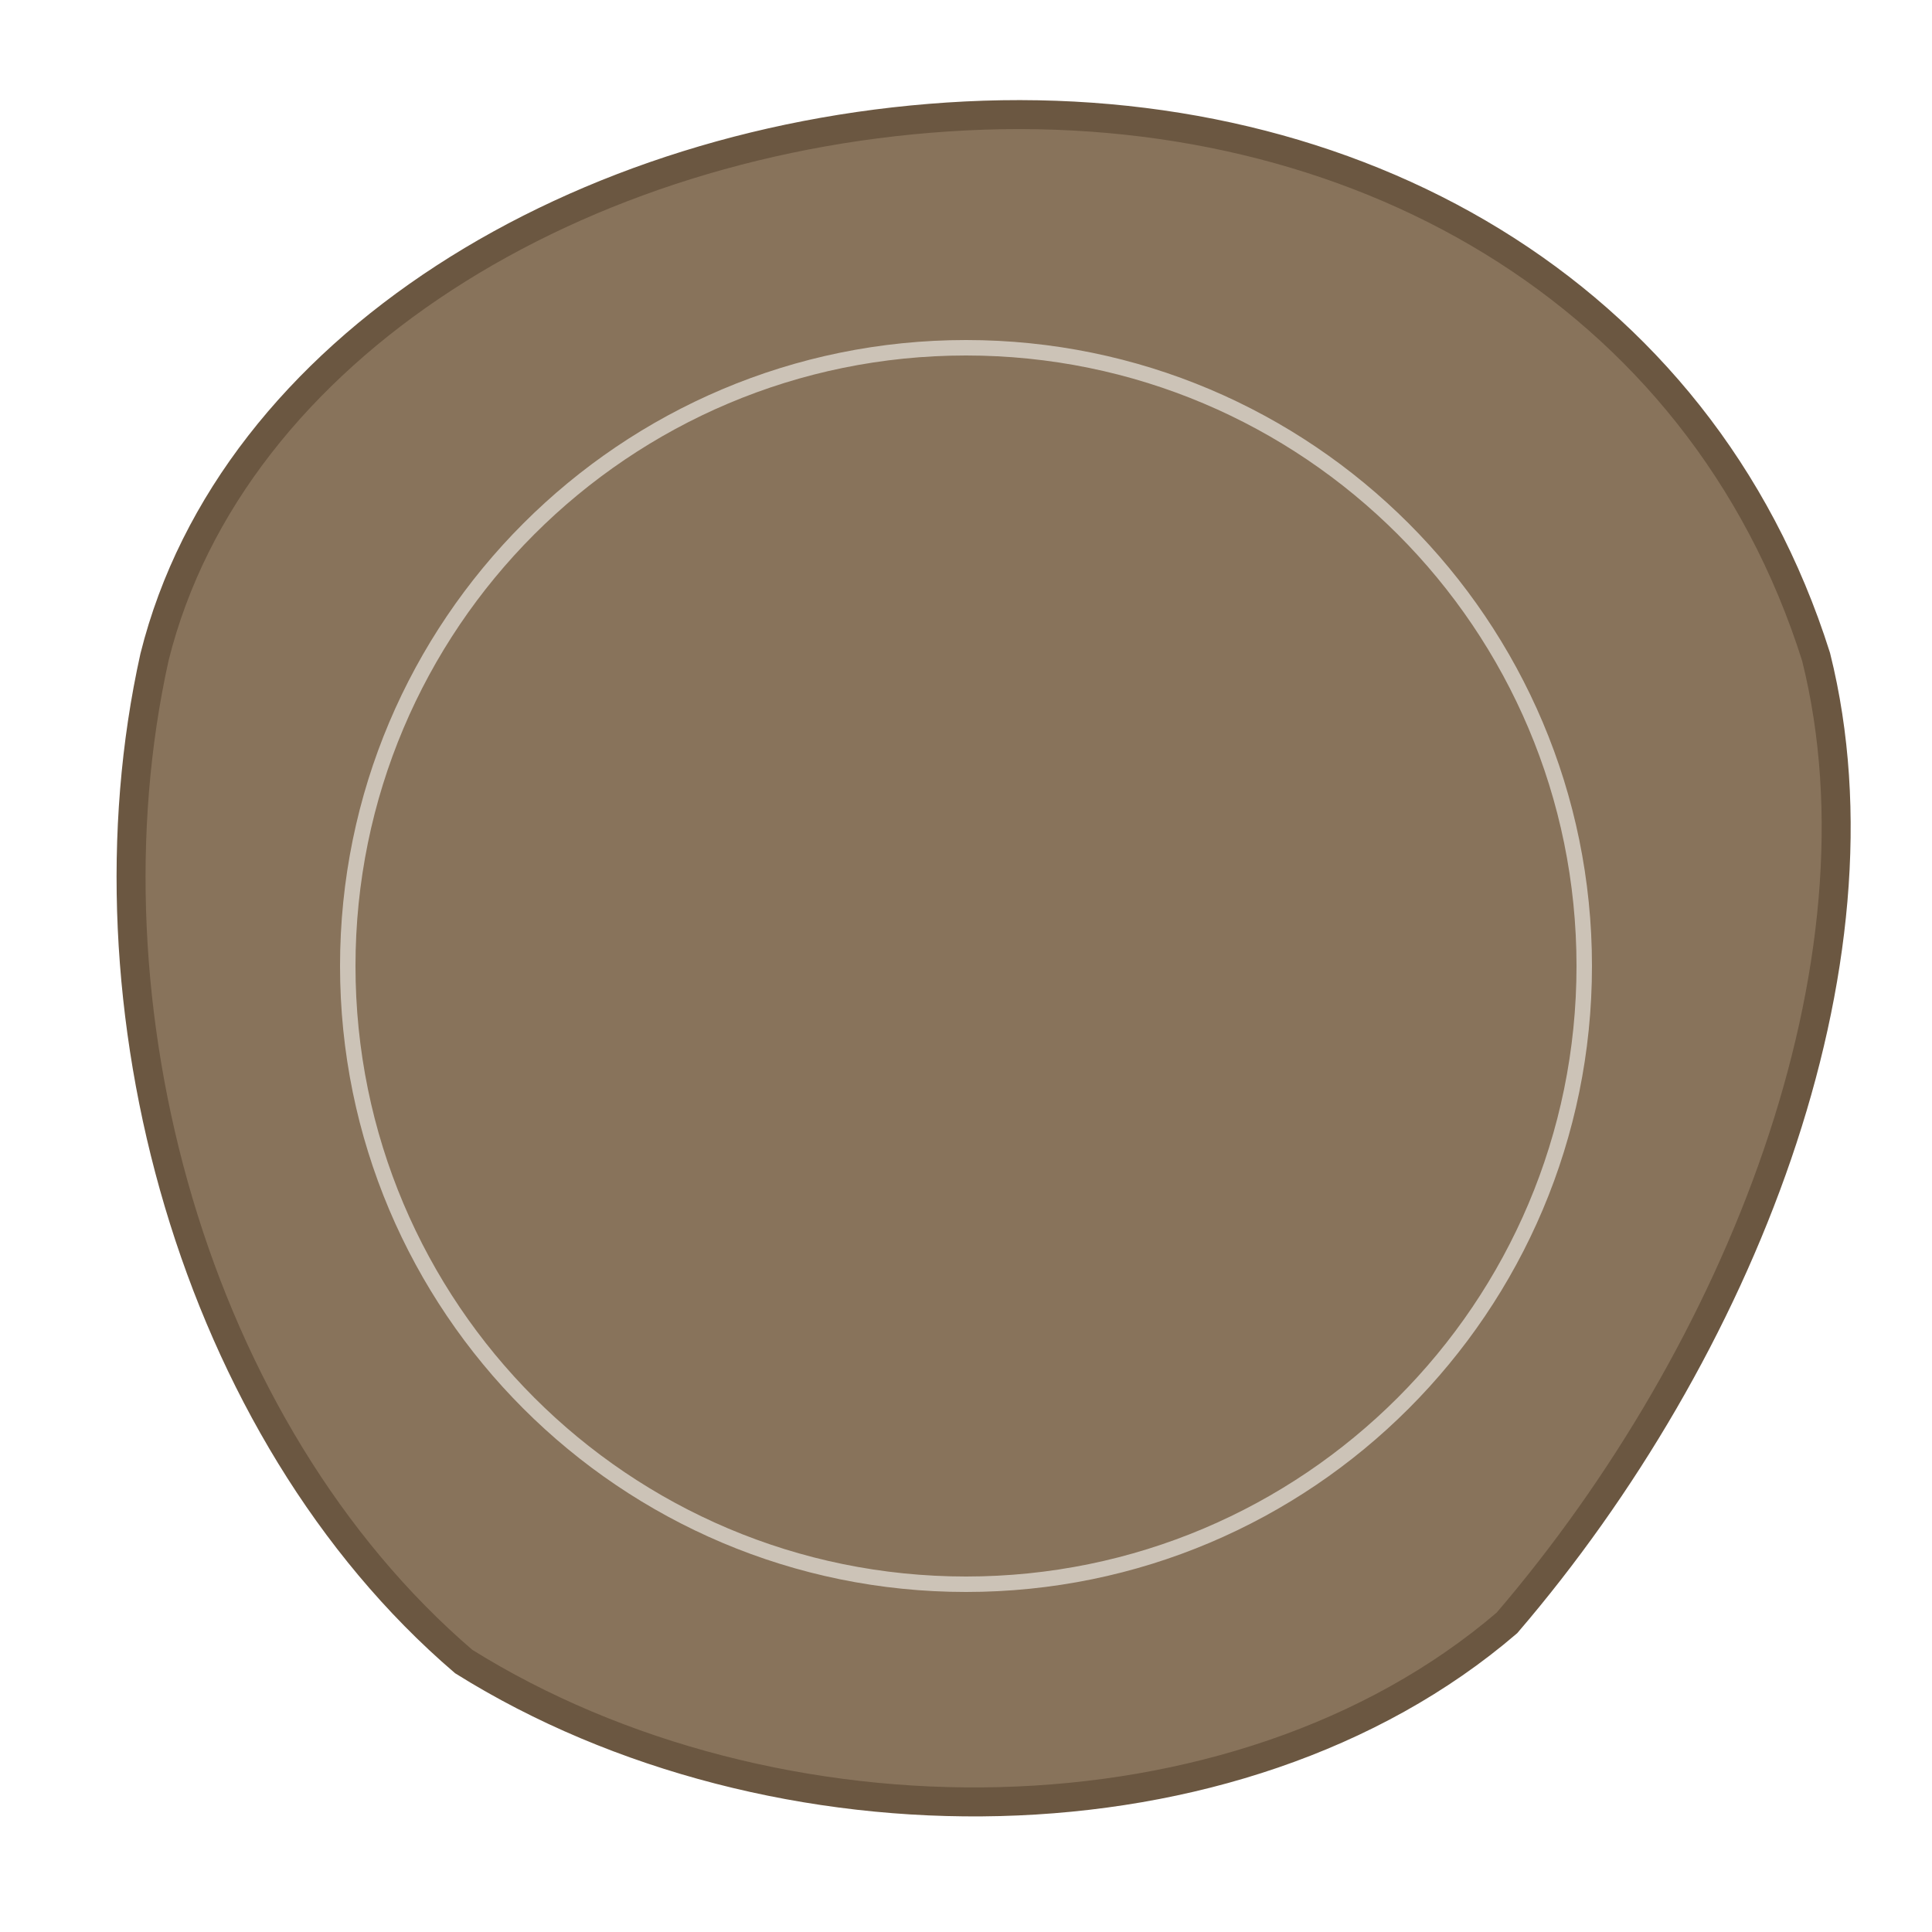
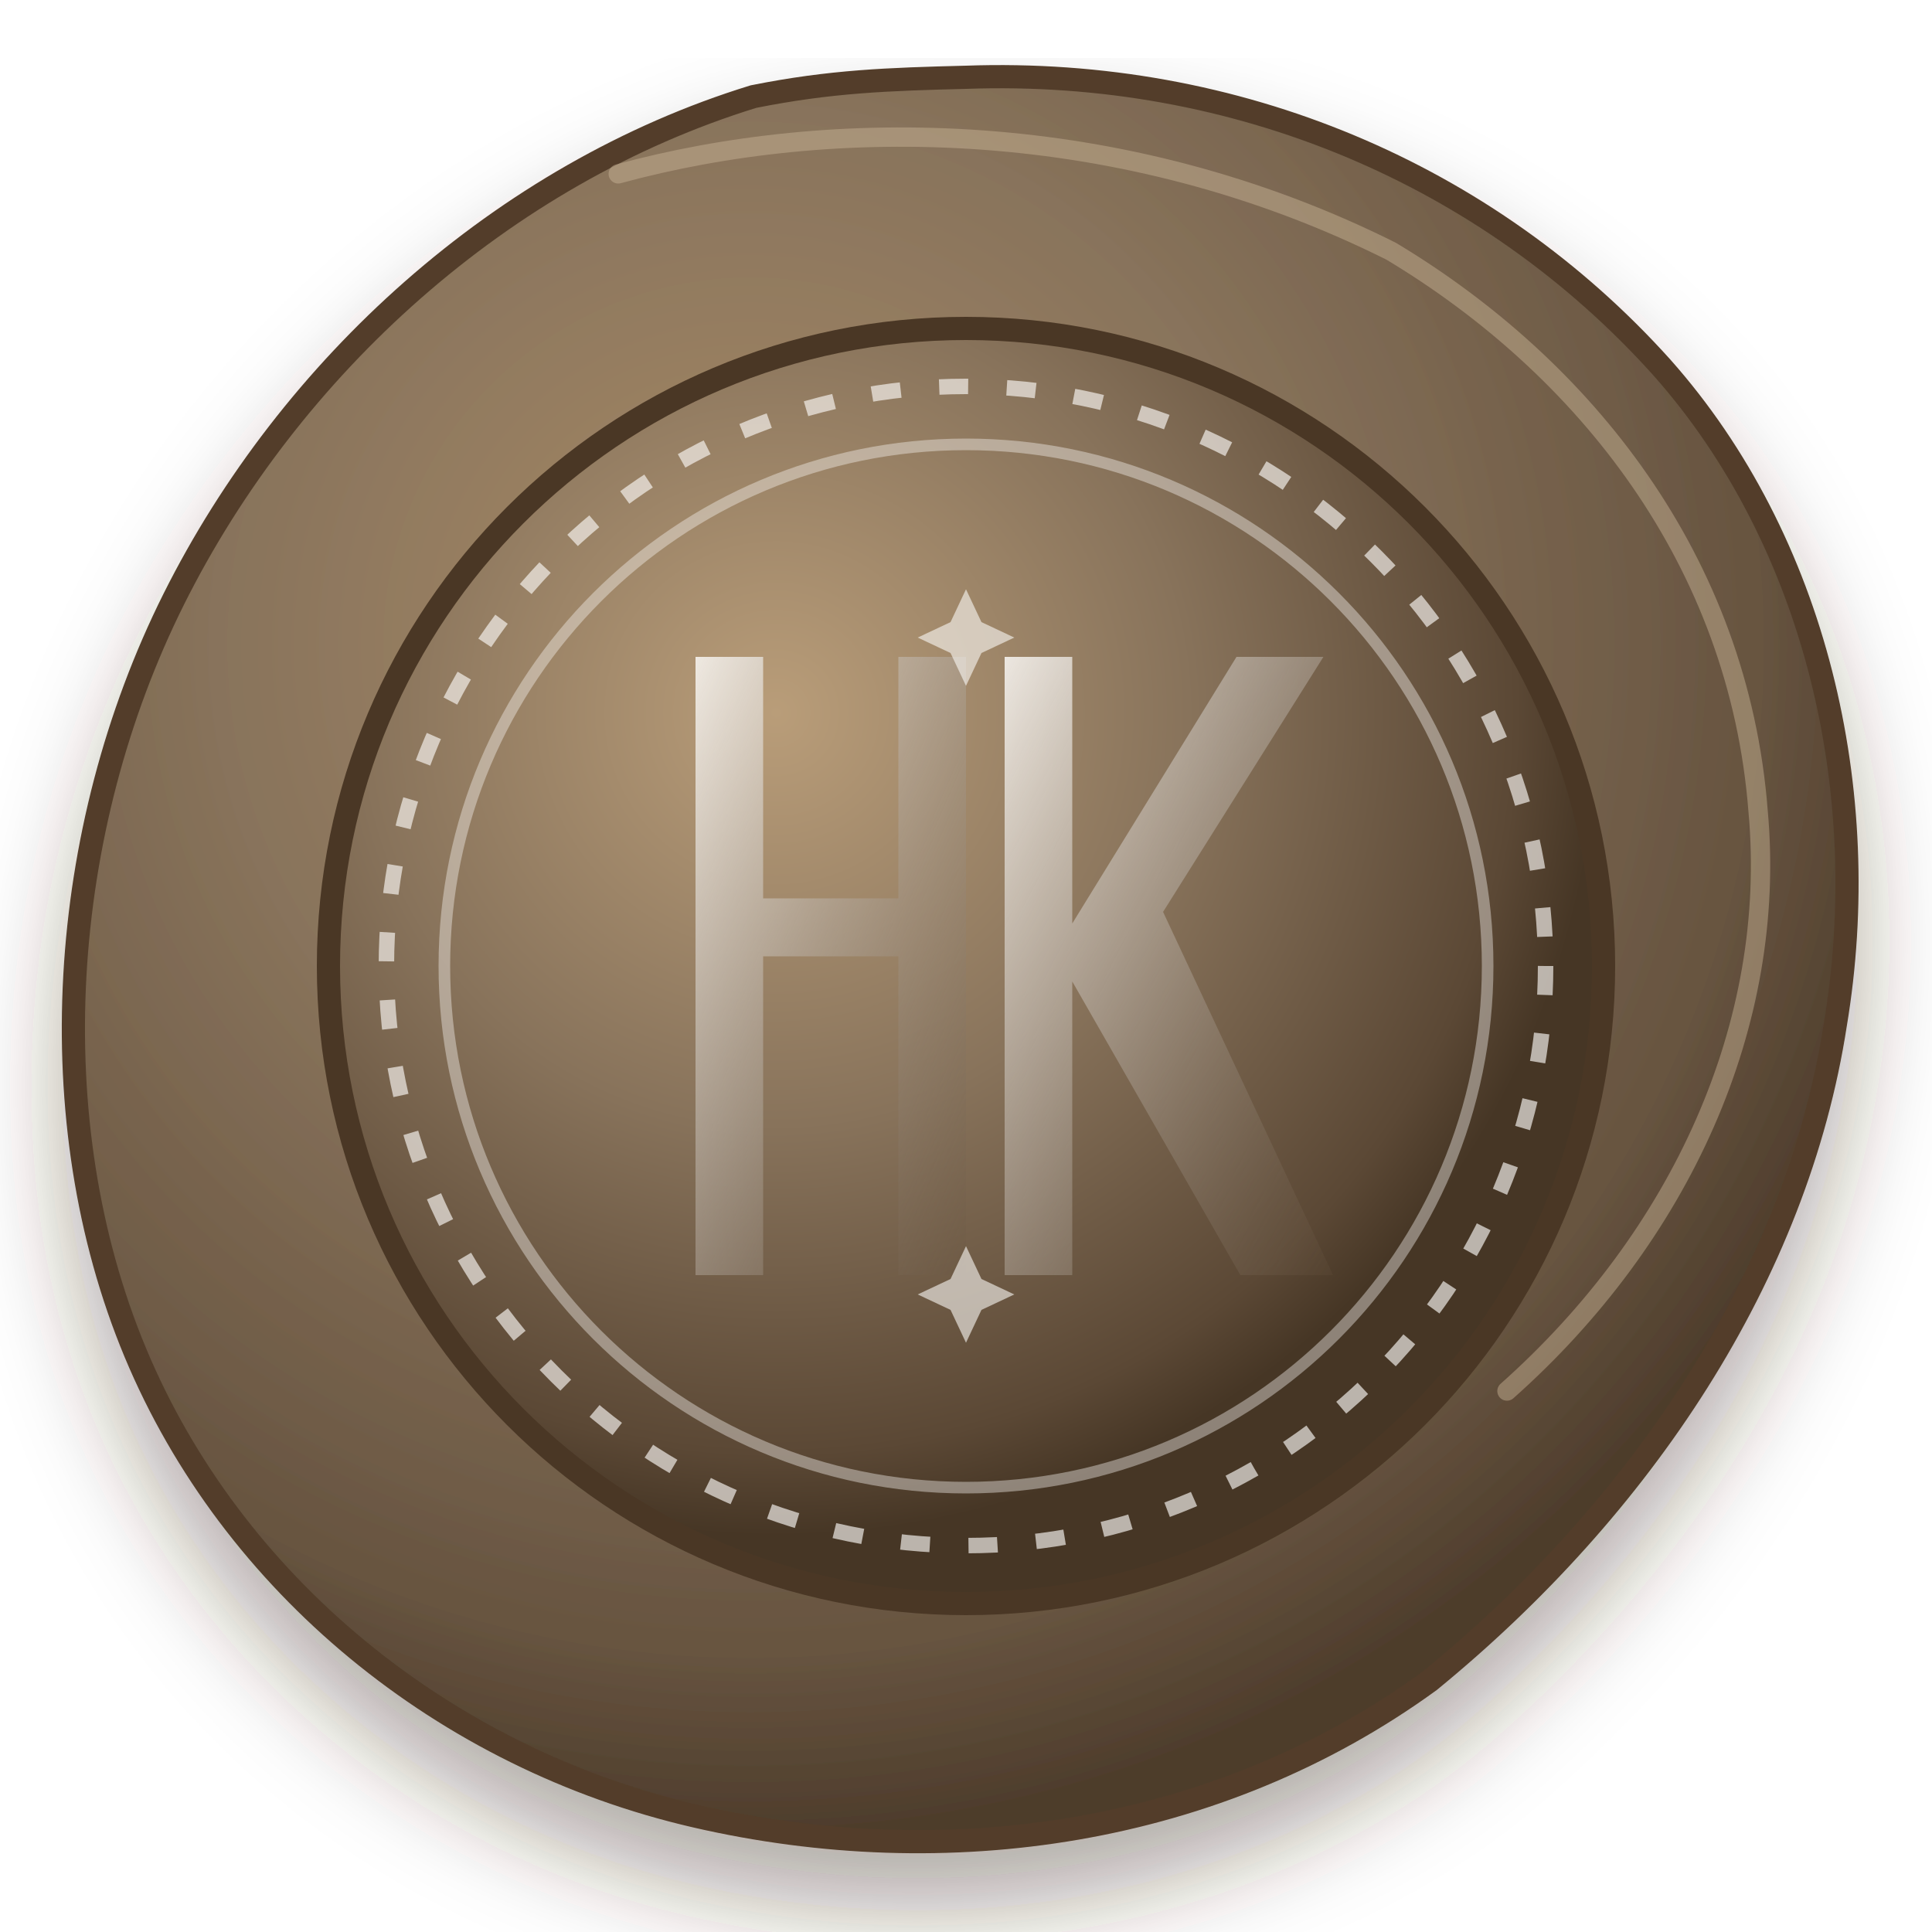
<svg xmlns="http://www.w3.org/2000/svg" viewBox="0 0 100 100" fill="none">
-   <path d="M50 6 C70 5 88 15 94 34 C98 50 90 70 78 84 C64 96 40 96 24 86 C10 74 4 52 8 34 C12 18 30 7 50 6 Z" fill="#88735B" stroke="#6B5741" stroke-width="1.5" />
-   <circle cx="50" cy="50" r="32" stroke="#FAF8F5" stroke-width="0.8" opacity="0.6" />
-   <g transform="translate(28, 28) scale(0.44)">
-     <path d="M1077 15.038c-4.125 1.032-9.525 2.875-12 4.094-4.554 2.242-17 13.382-17 15.215 0 .548-.6 1.706-1.334 2.574-.734.869-2.355 4.451-3.602 7.962-3.424 9.634-3.294 25.221.282 33.987 5.582 13.681 15.568 22.783 29.707 27.078 9.667 2.936 18.334 2.943 27.876.022 12.357-3.782 21.38-11.378 27.734-23.346l3.782-7.124.027-13.5c.025-11.864-.247-14.133-2.239-18.725-6.69-15.419-17.291-24.3-33.755-28.28-9.776-2.364-9.869-2.363-19.478.043m-358.049.531c-7.791 1.892-14.547 5.938-20.951 12.55-12.125 12.517-16.066 29.943-10.639 47.041 2.88 9.074 5.888 13.944 12.266 19.859 6.556 6.079 9.174 7.639 17.653 10.516 18.805 6.383 41.961-1.105 52.032-16.826 7.119-11.113 7.125-11.134 7.152-26.709l.025-14.5-3.427-7c-3.883-7.93-12.013-16.681-19.198-20.662-9.426-5.224-23.76-6.977-34.913-4.269m357.742 123.995c-29.149 4.535-52.955 23.72-70.653 56.936-1.759 3.3-3.59 6.675-4.069 7.5-.783 1.347-11.294 23.335-16.014 33.5-3.802 8.186-8.842 19.183-11.46 25-6.089 13.529-17.908 36.179-22.959 44-1.776 2.75-4.278 6.8-5.56 9-4.193 7.197-18.636 25.931-23.136 30.01-14.276 12.939-23.823 19.842-34.346 24.834-3.298 1.565-7.121 3.436-8.496 4.159s-4.3 1.65-6.5 2.062-5.529 1.387-7.398 2.167-8.619 1.804-15 2.275c-21.302 1.572-48.109 6.374-54.876 9.83-.95.485-3.301 1.171-5.226 1.526-1.925.354-4.85 1.276-6.5 2.048s-6.375 2.654-10.5 4.183-8.175 3.335-9 4.014-2.742 1.546-4.259 1.925-3.011 1.096-3.319 1.593-1.99 1.585-3.74 2.416c-3.5 1.663-7.364 3.823-9.682 5.415-.825.566-3.75 2.478-6.5 4.249s-5.225 3.462-5.5 3.757-3.875 3.093-8 6.218c-7.75 5.87-23.575 21.554-30.59 30.319-6.731 8.409-24.41 36.103-24.41 38.238 0 .347-.874 2.46-1.942 4.696-2.175 4.552-4.686 11.303-6.162 16.566-.54 1.925-1.596 5.075-2.348 7-1.664 4.263-4.451 15.54-5.684 23-.5 3.025-.917 19.664-.926 36.976-.012 23.118-.388 33.208-1.414 38-.769 3.588-1.677 9.061-2.019 12.162-.341 3.101-1.256 6.476-2.031 7.5s-1.425 2.493-1.442 3.265c-.061 2.695-6.295 14.637-10.23 19.597-5.424 6.838-13.07 12.953-20.629 16.499-4.737 2.222-6.238 3.411-5.976 4.734.323 1.626 1.746 1.737 17.827 1.392 9.612-.206 18.601-.806 19.976-1.333 1.375-.528 5.875-1.558 10-2.291 9.287-1.649 20.727-5.695 27-9.549.825-.507 3.025-1.607 4.889-2.444 2.967-1.333 12.836-7.693 16.901-10.894 4.599-3.62 17.373-16.88 19.822-20.575 1.588-2.397 3.676-5.524 4.64-6.949s2.433-3.94 3.265-5.59 1.928-3.675 2.436-4.5c2.988-4.854 8.819-20.451 10.011-26.777.547-2.902 1.56-6.277 2.251-7.5.934-1.654 1.337-12.463 1.573-42.223.239-30.15.653-41.108 1.681-44.5.75-2.475 1.641-7.245 1.98-10.601.339-3.355 1.984-9.88 3.655-14.5s3.528-9.749 4.127-11.399 1.917-4.073 2.929-5.385 1.84-2.76 1.84-3.218c0-1.736 8.72-13.485 14-18.863 7.071-7.203 10.743-10.149 19-15.24C804.511 419.78 820.056 413 822.748 413c.666 0 4.032-.891 7.481-1.981 3.449-1.089 12.796-2.666 20.771-3.504 25.437-2.672 37.432-4.25 40-5.259 1.375-.541 4.75-1.312 7.5-1.713 2.75-.402 5.45-1.091 6-1.531s3.475-1.485 6.5-2.321c6.372-1.761 15.862-5.058 18.605-6.465 1.042-.534 6.62-3.304 12.395-6.155 5.775-2.85 12.075-6.136 14-7.3 4.694-2.839 20.122-12.96 22-14.433 29.724-23.302 42.082-35.464 60.709-59.745 3.415-4.451 6.79-8.782 7.5-9.625 1.731-2.053 13.741-20.244 17.382-26.328 6.808-11.372 13.84-24.293 19.942-36.64a4533 4533 0 0 1 9.456-19c10.955-21.858 19.636-33.285 35.003-46.073 3.304-2.75 6.008-5.586 6.008-6.303 0-1.286-11.252-10.624-12.801-10.624-.44 0-1.303-.504-1.92-1.121-2.411-2.411-13.231-6.005-22.279-7.401-5.225-.807-9.95-1.425-10.5-1.375s-4.963.707-9.807 1.461m-353.167.453c-2.736.485-6.561 1.532-8.5 2.327L705 146.452c-3.575 1.464-7.694 3.311-9.154 4.105s-3.26 1.446-4 1.449-2.688.706-4.328 1.561c-4.45 2.32-14.972 6.427-16.596 6.477-.782.024-3.222.733-5.422 1.576-2.2.842-6.475 2.118-9.5 2.835a1689 1689 0 0 0-10 2.408c-11.895 2.917-24.315 5.085-32.319 5.64-10.937.76-11.681 1.046-11.681 4.497 0 3.09 1.461 4 6.423 4 1.792 0 5.468.67 8.168 1.489s5.809 1.498 6.909 1.509c2.645.027 10.124 3.771 14.906 7.462 5.095 3.934 8.375 9.34 11.218 18.491l2.346 7.549L652 346c.018 75.257.407 129.095.939 129.936.753 1.19 1.178 1.211 2.485.127.867-.719 1.576-1.944 1.576-2.721 0-1.847 4.629-9.276 13.609-21.842 14.805-20.717 39.072-43.166 55.386-51.239 1.378-.682 7.005-3.644 12.505-6.582l10-5.343.254-118.358.254-118.359-2.488-3.559c-5.146-7.363-12.437-9.913-22.994-8.043m433.974 16.87c-4.187 1.397-8.579 4.701-9.14 6.876-.679 2.633 1.124 5.237 3.627 5.237 2.985 0 7.686 5.268 9.582 10.736 1.606 4.63 1.666 5.846.519 10.5-.714 2.895-2.364 7.574-3.667 10.397-2.318 5.024-10.796 18.325-12.331 19.349-.427.285-9.861 11.885-20.965 25.778-17.18 21.495-31.488 38.394-39.654 46.835-1.084 1.121-7.146 7.632-13.471 14.469-14.707 15.897-43.583 44.905-52 52.237a2526 2526 0 0 0-8 6.989c-7.897 6.984-39.453 29.1-43.119 30.219-1.31.4-3.056 1.266-3.881 1.923-.825.658-4.78 2.483-8.79 4.057-4.983 1.956-7.198 3.33-7 4.344.162.83 3.169 2.454 6.824 3.686 9.753 3.289 21.159 9.769 33.466 19.013 16.365 12.291 26.336 23.057 46.279 49.968 3.86 5.208 7.706 10.522 13.75 19 1.961 2.75 5.571 7.7 8.022 11s6.459 8.925 8.907 12.5a994 994 0 0 0 8.001 11.5c1.954 2.75 4.976 7.025 6.715 9.5 1.74 2.475 4.55 6.461 6.245 8.857 1.694 2.397 3.756 5.39 4.581 6.652 1.43 2.187 12.661 18.67 32.018 46.991 10.095 14.77 10.459 15.254 19.916 26.524 18.128 21.601 35.52 34.515 62.566 46.457 8.767 3.87 27.953 8.931 40 10.551 21.685 2.916 46.82 2.773 76.81-.436 18.465-1.975 20.961-2.683 20.509-5.814-.343-2.378-.469-2.425-14.319-5.309-12.996-2.706-26.366-8.354-38.5-16.266-7.745-5.05-22.427-19.941-35.205-35.707-1.337-1.65-7.758-11.1-14.268-21-14.266-21.693-11.661-17.79-48.046-72-35.117-52.32-43.789-64.802-55.799-80.308-7.607-9.821-21.14-24.815-29.655-32.855-9.71-9.169-11.764-10.737-30.916-23.589-1.436-.964-3.961-2.433-5.611-3.265s-3.675-1.929-4.5-2.437c-3.448-2.124-13.014-6.046-14.747-6.046-1.029 0-2.744-.661-3.812-1.468-1.067-.808-3.317-1.483-5-1.5-1.682-.018-3.908-.653-4.946-1.412-1.774-1.297-1.651-1.501 2.059-3.413 2.17-1.118 5.019-3.046 6.331-4.284 1.311-1.239 6.261-5.41 11-9.269 11.328-9.227 13.832-11.536 31.073-28.654 16.271-16.154 36.726-38.702 53.978-59.5 4.106-4.95 7.976-9.45 8.601-10 .624-.55 6.538-7.75 13.141-16 15.19-18.977 18.889-23.356 42.011-49.747 8.527-9.732 24.496-23.708 30.311-26.527 1.375-.666 3.175-1.629 4-2.139 3.889-2.405 9.872-4.85 13.5-5.515 5.998-1.1 11.82-7.613 6.75-7.55-.963.012-24.25-.164-51.75-.391-27.5-.226-50.9-.111-52 .256" fill="#FAF8F5" />
+   <defs>
+     <radialGradient id="waxBaseGrad" cx="38%" cy="32%" r="68%">
+       <stop offset="0%" stop-color="#A88B68" />
+       <stop offset="45%" stop-color="#88735B" />
+       <stop offset="85%" stop-color="#675440" />
+       <stop offset="100%" stop-color="#4E3D2C" />
+     </radialGradient>
+     <radialGradient id="waxInnerGrad" cx="35%" cy="30%" r="65%">
+       <stop offset="0%" stop-color="#B99D79" />
+       <stop offset="50%" stop-color="#88735B" />
+       <stop offset="90%" stop-color="#5B4835" />
+       <stop offset="100%" stop-color="#463625" />
+     </radialGradient>
+     <linearGradient id="embossHighlight" x1="0%" y1="0%" x2="100%" y2="100%">
+       <stop offset="0%" stop-color="#FAF8F5" stop-opacity="0.85" />
+       <stop offset="100%" stop-color="#675440" stop-opacity="0.2" />
+     </linearGradient>
+     <filter id="waxShadow" x="-20%" y="-20%" width="140%" height="140%">
+       <feDropShadow dx="0" dy="3" stdDeviation="2.5" flood-color="#3B2A1E" flood-opacity="0.38" />
+     </filter>
+   </defs>
+   <path d="M50 4 C64 3.5 77 9 86 19 C94 28 97 41 95 53 C93 66 85 78 74 87 C63 95 49 97 36 94 C23 91 12 82 7 70 C2 58 3 43 9 31 C15 19 26 9 39 5 C43 4.2 46 4.1 50 4 Z" fill="url(#waxBaseGrad)" stroke="#523E2B" stroke-width="1.2" filter="url(#waxShadow)" />
+   <path d="M32 9 C43 6 58 6 72 13 C82 19 90 29 91 42 C92 53 87 64 78 72" stroke="#CDB79A" stroke-width="1" stroke-linecap="round" fill="none" opacity="0.45" />
+   <circle cx="50" cy="50" r="33" fill="url(#waxInnerGrad)" stroke="#4A3725" stroke-width="1.2" />
+   <circle cx="50" cy="50" r="30" stroke="#FAF8F5" stroke-width="0.8" stroke-dasharray="1.5 2" opacity="0.65" />
+   <circle cx="50" cy="50" r="27" stroke="#FAF8F5" stroke-width="0.6" opacity="0.4" />
+   <g fill="url(#embossHighlight)">
+     <path d="M36 34 H39.5 V46.5 H46.5 V34 H50 V66 H46.5 V49.5 H39.5 V66 H36 Z" />
+     <path d="M52 34 H55.5 V47.8 L64 34 H68.5 L60.2 47.2 L69 66 H64.2 L55.5 50.8 V66 H52 Z" />
  </g>
+   <path d="M50 30.5 L50.8 32.2 L52.5 33 L50.8 33.8 L50 35.5 L49.2 33.8 L47.5 33 L49.2 32.2 Z" fill="#FAF8F5" opacity="0.6" />
+   <path d="M50 64.5 L50.8 66.2 L52.5 67 L50.8 67.8 L50 69.5 L49.2 67.8 L47.5 67 L49.2 66.2 Z" fill="#FAF8F5" opacity="0.6" />
</svg>
